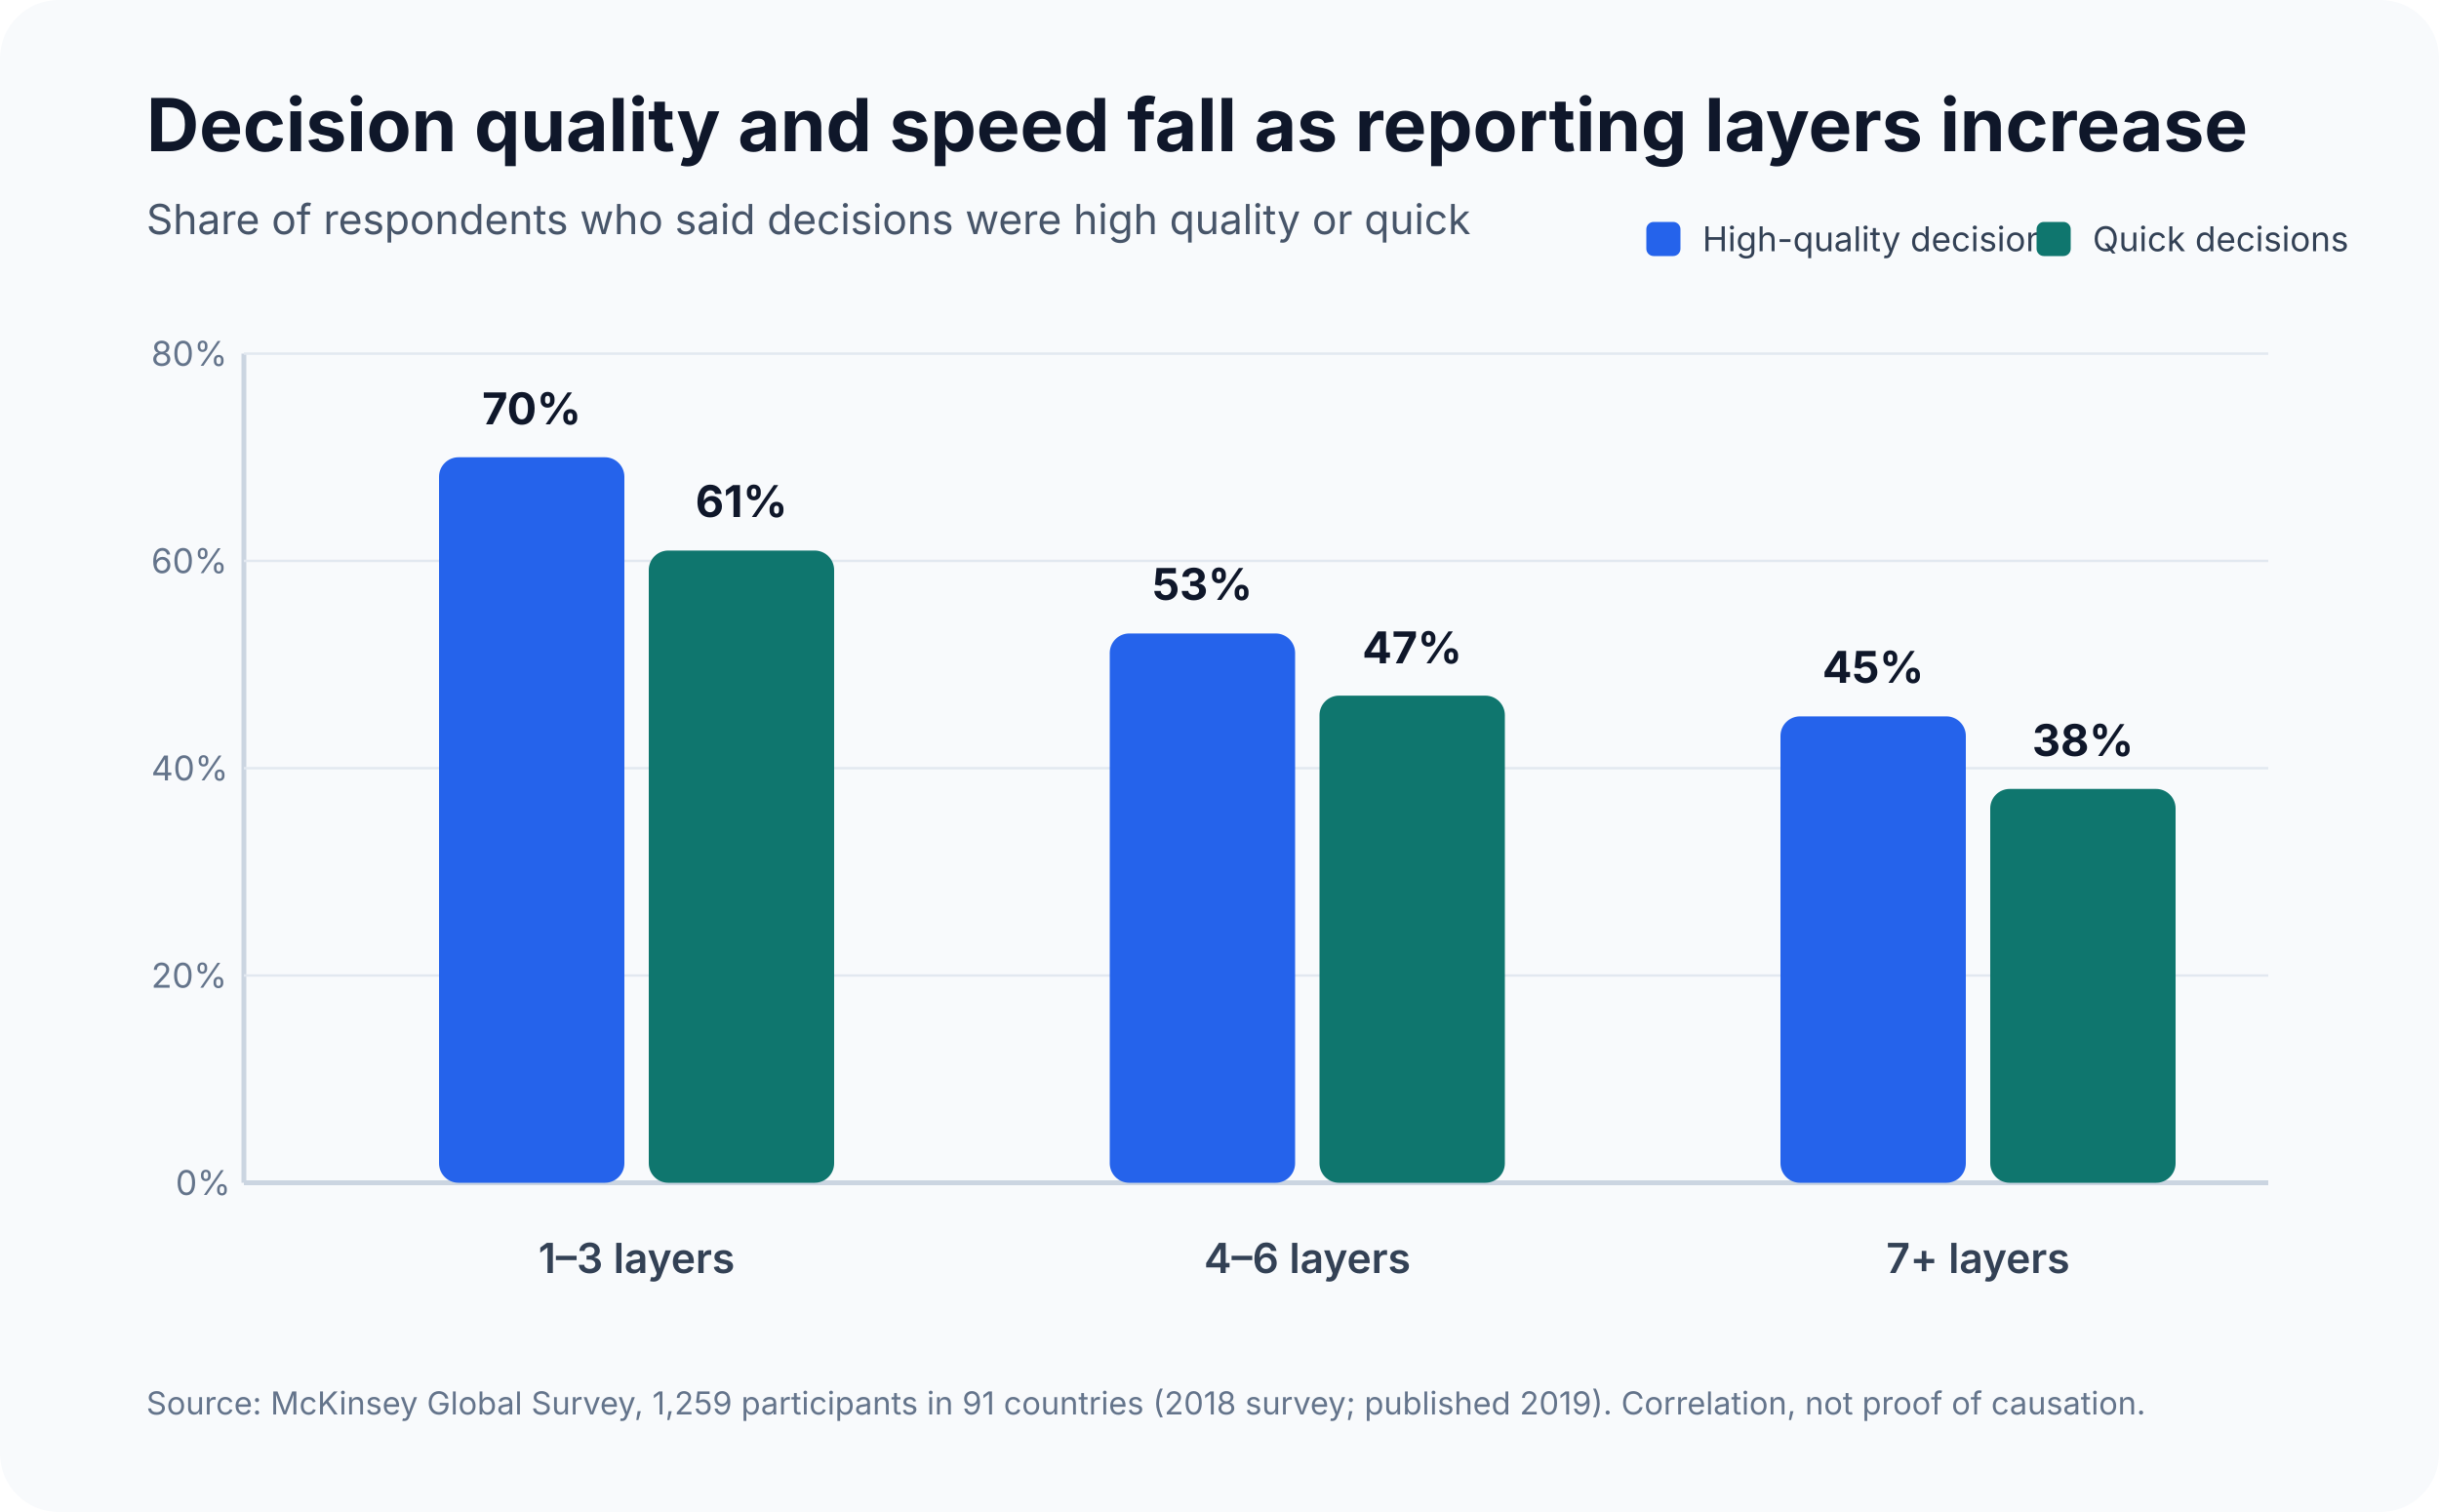
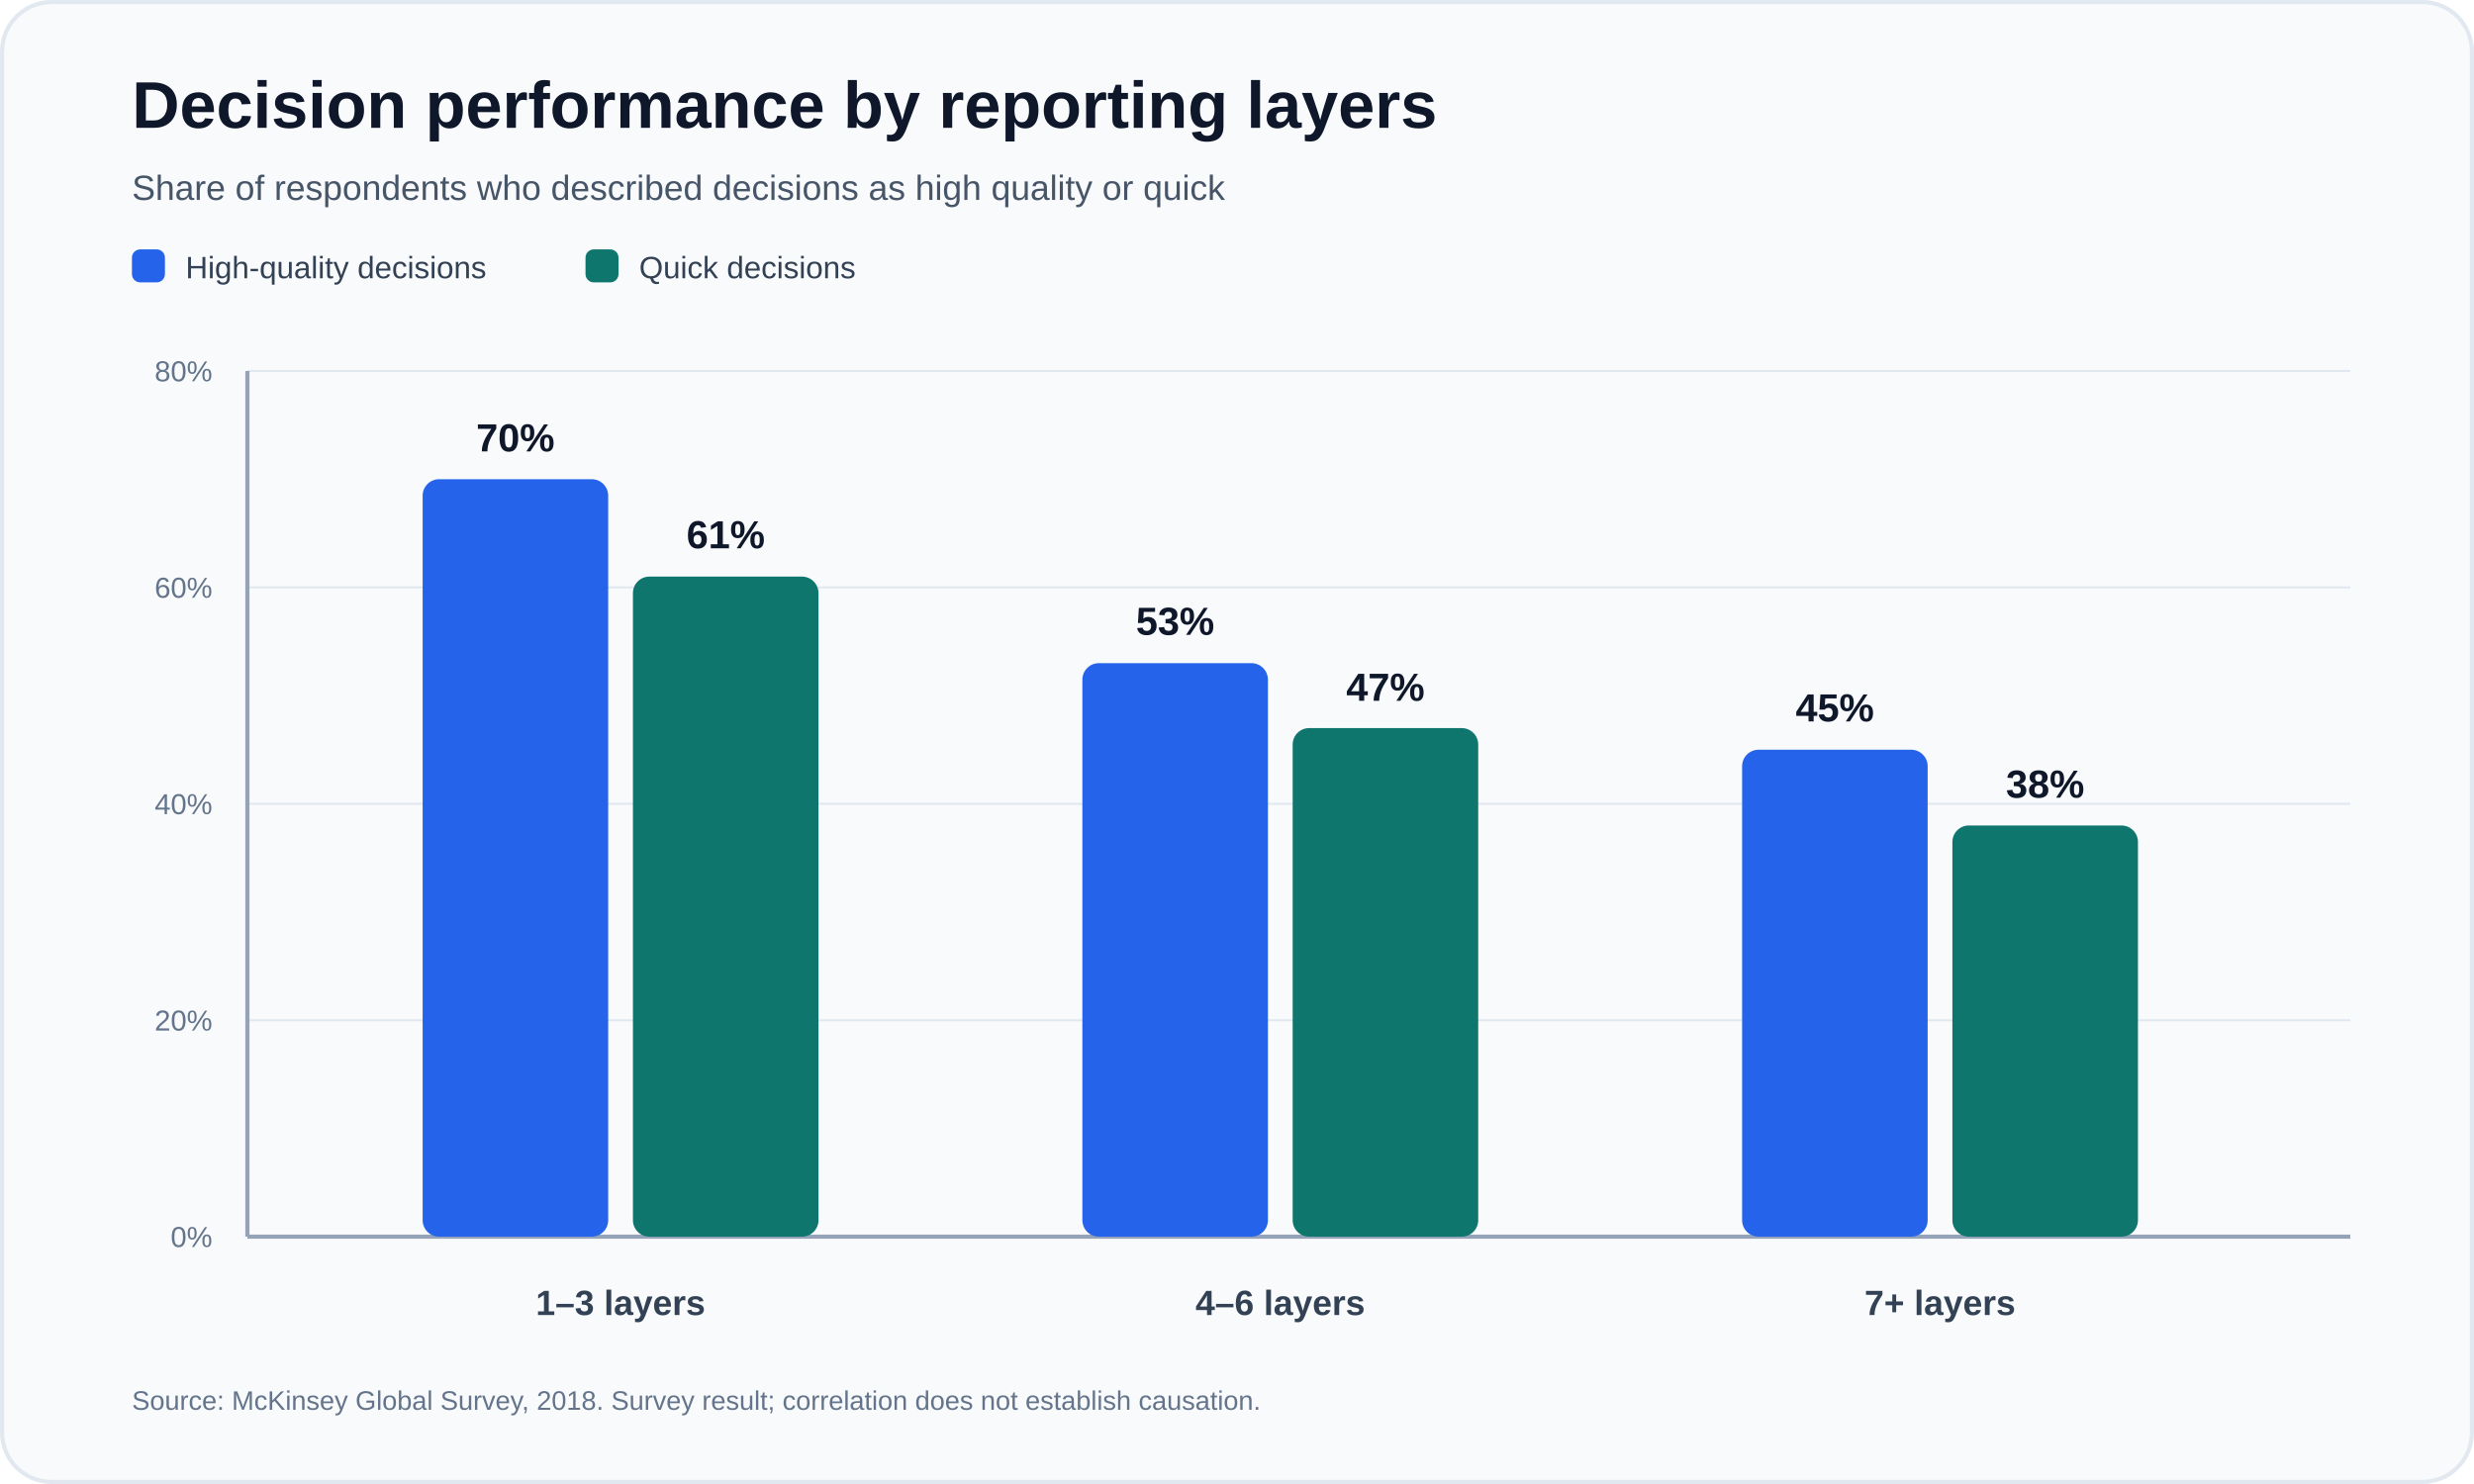
- <svg xmlns="http://www.w3.org/2000/svg" viewBox="0 0 1000 620" role="img" aria-labelledby="title desc">
-   <rect width="1000" height="620" rx="24" fill="#f8fafc" />
-   <text x="60" y="62" font-family="Inter, system-ui, sans-serif" font-size="30" font-weight="700" fill="#0f172a">Decision quality and speed fall as reporting layers increase</text>
-   <text x="60" y="96" font-family="Inter, system-ui, sans-serif" font-size="17" fill="#475569">Share of respondents who said decisions were high quality or quick</text>
-   <line x1="100" y1="485" x2="930" y2="485" stroke="#cbd5e1" stroke-width="2" />
-   <line x1="100" y1="145" x2="100" y2="485" stroke="#cbd5e1" stroke-width="2" />
-   <g font-family="Inter, system-ui, sans-serif" font-size="14" fill="#64748b">
-     <text x="72" y="490">0%</text>
-     <text x="62" y="405">20%</text>
-     <text x="62" y="320">40%</text>
-     <text x="62" y="235">60%</text>
-     <text x="62" y="150">80%</text>
+ <svg xmlns="http://www.w3.org/2000/svg" viewBox="0 0 1200 720" role="img" aria-labelledby="decision-title decision-desc">
+   <rect x="1" y="1" width="1198" height="718" rx="24" fill="#f8fafc" stroke="#e2e8f0" stroke-width="2" />
+   <g font-family="Arial, Helvetica, sans-serif">
+     <text x="64" y="62" font-size="32" font-weight="700" fill="#0f172a">Decision performance by reporting layers</text>
+     <text x="64" y="97" font-size="17" fill="#475569">Share of respondents who described decisions as high quality or quick</text>
+     <rect x="64" y="121" width="16" height="16" rx="4" fill="#2563eb" />
+     <text x="90" y="135" font-size="15" fill="#334155">High-quality decisions</text>
+     <rect x="284" y="121" width="16" height="16" rx="4" fill="#0f766e" />
+     <text x="310" y="135" font-size="15" fill="#334155">Quick decisions</text>
+     <g stroke="#e2e8f0" stroke-width="1">
+       <line x1="120" y1="180" x2="1140" y2="180" />
+       <line x1="120" y1="285" x2="1140" y2="285" />
+       <line x1="120" y1="390" x2="1140" y2="390" />
+       <line x1="120" y1="495" x2="1140" y2="495" />
+       <line x1="120" y1="600" x2="1140" y2="600" />
+     </g>
+     <line x1="120" y1="180" x2="120" y2="600" stroke="#94a3b8" stroke-width="2" />
+     <line x1="120" y1="600" x2="1140" y2="600" stroke="#94a3b8" stroke-width="2" />
+     <g font-size="14" fill="#64748b" text-anchor="end">
+       <text x="103" y="185">80%</text>
+       <text x="103" y="290">60%</text>
+       <text x="103" y="395">40%</text>
+       <text x="103" y="500">20%</text>
+       <text x="103" y="605">0%</text>
+     </g>
+     <g>
+       <rect x="205" y="232.5" width="90" height="367.5" rx="8" fill="#2563eb" />
+       <rect x="307" y="279.75" width="90" height="320.25" rx="8" fill="#0f766e" />
+       <rect x="525" y="321.75" width="90" height="278.25" rx="8" fill="#2563eb" />
+       <rect x="627" y="353.25" width="90" height="246.75" rx="8" fill="#0f766e" />
+       <rect x="845" y="363.75" width="90" height="236.25" rx="8" fill="#2563eb" />
+       <rect x="947" y="400.5" width="90" height="199.5" rx="8" fill="#0f766e" />
+     </g>
+     <g font-size="19" font-weight="700" fill="#0f172a" text-anchor="middle">
+       <text x="250" y="219">70%</text>
+       <text x="352" y="266">61%</text>
+       <text x="570" y="308">53%</text>
+       <text x="672" y="340">47%</text>
+       <text x="890" y="350">45%</text>
+       <text x="992" y="387">38%</text>
+     </g>
+     <g font-size="17" font-weight="600" fill="#334155" text-anchor="middle">
+       <text x="301" y="638">1–3 layers</text>
+       <text x="621" y="638">4–6 layers</text>
+       <text x="941" y="638">7+ layers</text>
+     </g>
+     <text x="64" y="684" font-size="13" fill="#64748b">Source: McKinsey Global Survey, 2018. Survey result; correlation does not establish causation.</text>
  </g>
-   <g stroke="#e2e8f0" stroke-width="1">
-     <line x1="100" y1="400" x2="930" y2="400" />
-     <line x1="100" y1="315" x2="930" y2="315" />
-     <line x1="100" y1="230" x2="930" y2="230" />
-     <line x1="100" y1="145" x2="930" y2="145" />
-   </g>
-   <rect x="180" y="187.5" width="76" height="297.5" rx="8" fill="#2563eb" />
-   <rect x="266" y="225.75" width="76" height="259.25" rx="8" fill="#0f766e" />
-   <text x="218" y="174" text-anchor="middle" font-family="Inter, system-ui, sans-serif" font-size="18" font-weight="700" fill="#0f172a">70%</text>
-   <text x="304" y="212" text-anchor="middle" font-family="Inter, system-ui, sans-serif" font-size="18" font-weight="700" fill="#0f172a">61%</text>
-   <rect x="455" y="259.75" width="76" height="225.25" rx="8" fill="#2563eb" />
-   <rect x="541" y="285.25" width="76" height="199.75" rx="8" fill="#0f766e" />
-   <text x="493" y="246" text-anchor="middle" font-family="Inter, system-ui, sans-serif" font-size="18" font-weight="700" fill="#0f172a">53%</text>
-   <text x="579" y="272" text-anchor="middle" font-family="Inter, system-ui, sans-serif" font-size="18" font-weight="700" fill="#0f172a">47%</text>
-   <rect x="730" y="293.75" width="76" height="191.25" rx="8" fill="#2563eb" />
-   <rect x="816" y="323.5" width="76" height="161.5" rx="8" fill="#0f766e" />
-   <text x="768" y="280" text-anchor="middle" font-family="Inter, system-ui, sans-serif" font-size="18" font-weight="700" fill="#0f172a">45%</text>
-   <text x="854" y="310" text-anchor="middle" font-family="Inter, system-ui, sans-serif" font-size="18" font-weight="700" fill="#0f172a">38%</text>
-   <g font-family="Inter, system-ui, sans-serif" font-size="17" font-weight="600" fill="#334155">
-     <text x="261" y="522" text-anchor="middle">1–3 layers</text>
-     <text x="536" y="522" text-anchor="middle">4–6 layers</text>
-     <text x="811" y="522" text-anchor="middle">7+ layers</text>
-   </g>
-   <rect x="675" y="91" width="14" height="14" rx="3" fill="#2563eb" />
-   <text x="698" y="103" font-family="Inter, system-ui, sans-serif" font-size="14" fill="#334155">High-quality decisions</text>
-   <rect x="835" y="91" width="14" height="14" rx="3" fill="#0f766e" />
-   <text x="858" y="103" font-family="Inter, system-ui, sans-serif" font-size="14" fill="#334155">Quick decisions</text>
-   <text x="60" y="580" font-family="Inter, system-ui, sans-serif" font-size="13" fill="#64748b">Source: McKinsey Global Survey, 1,259 participants in 91 countries (2018 survey; published 2019). Correlation, not proof of causation.</text>
</svg>
